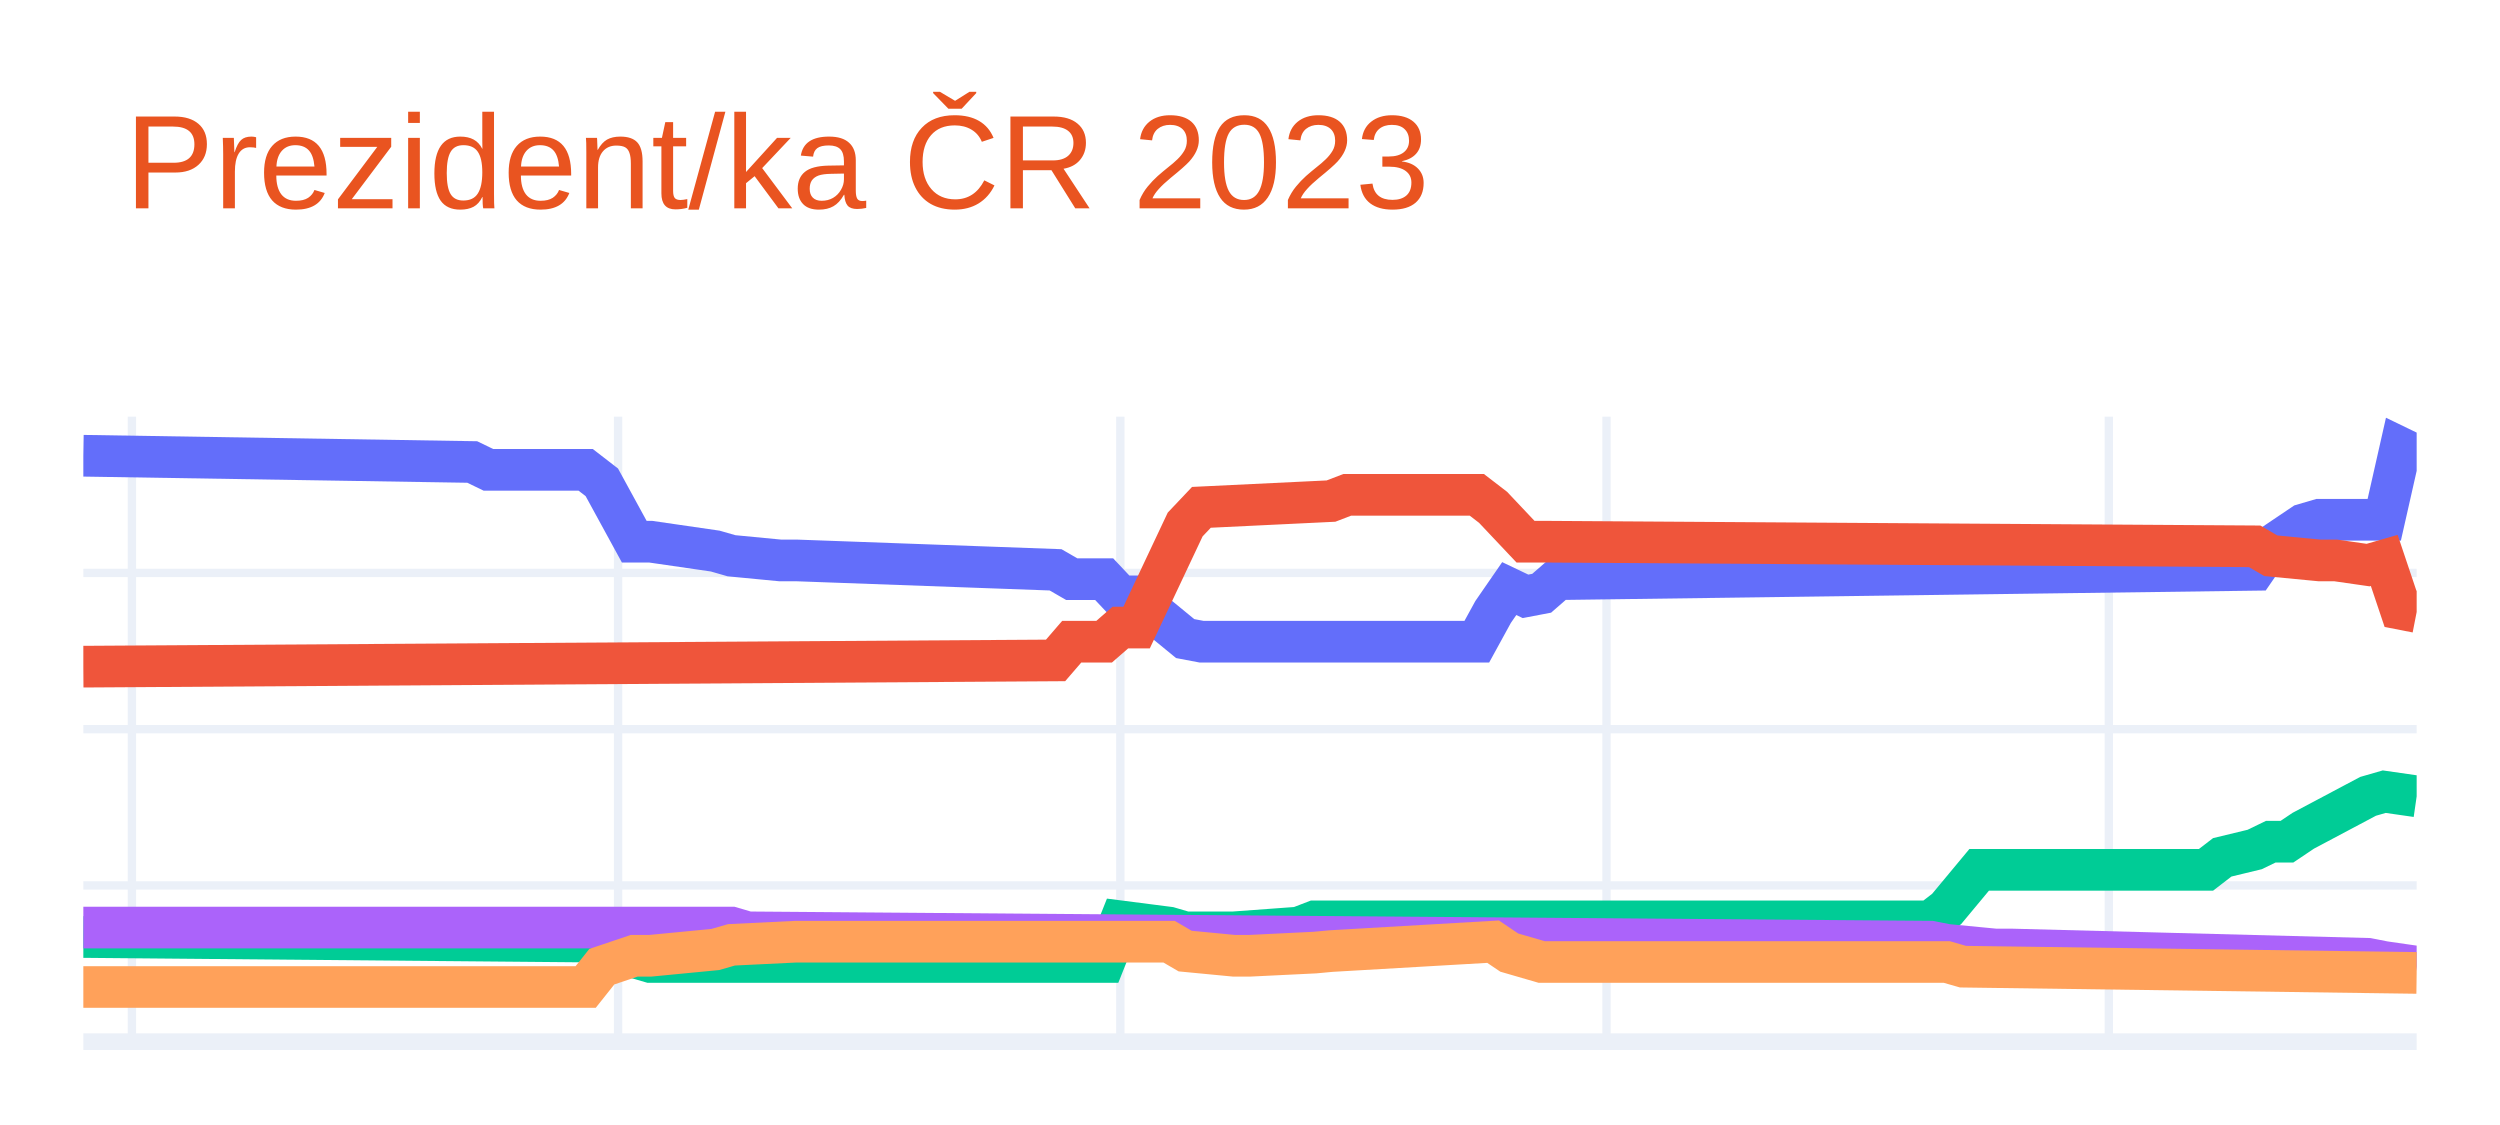
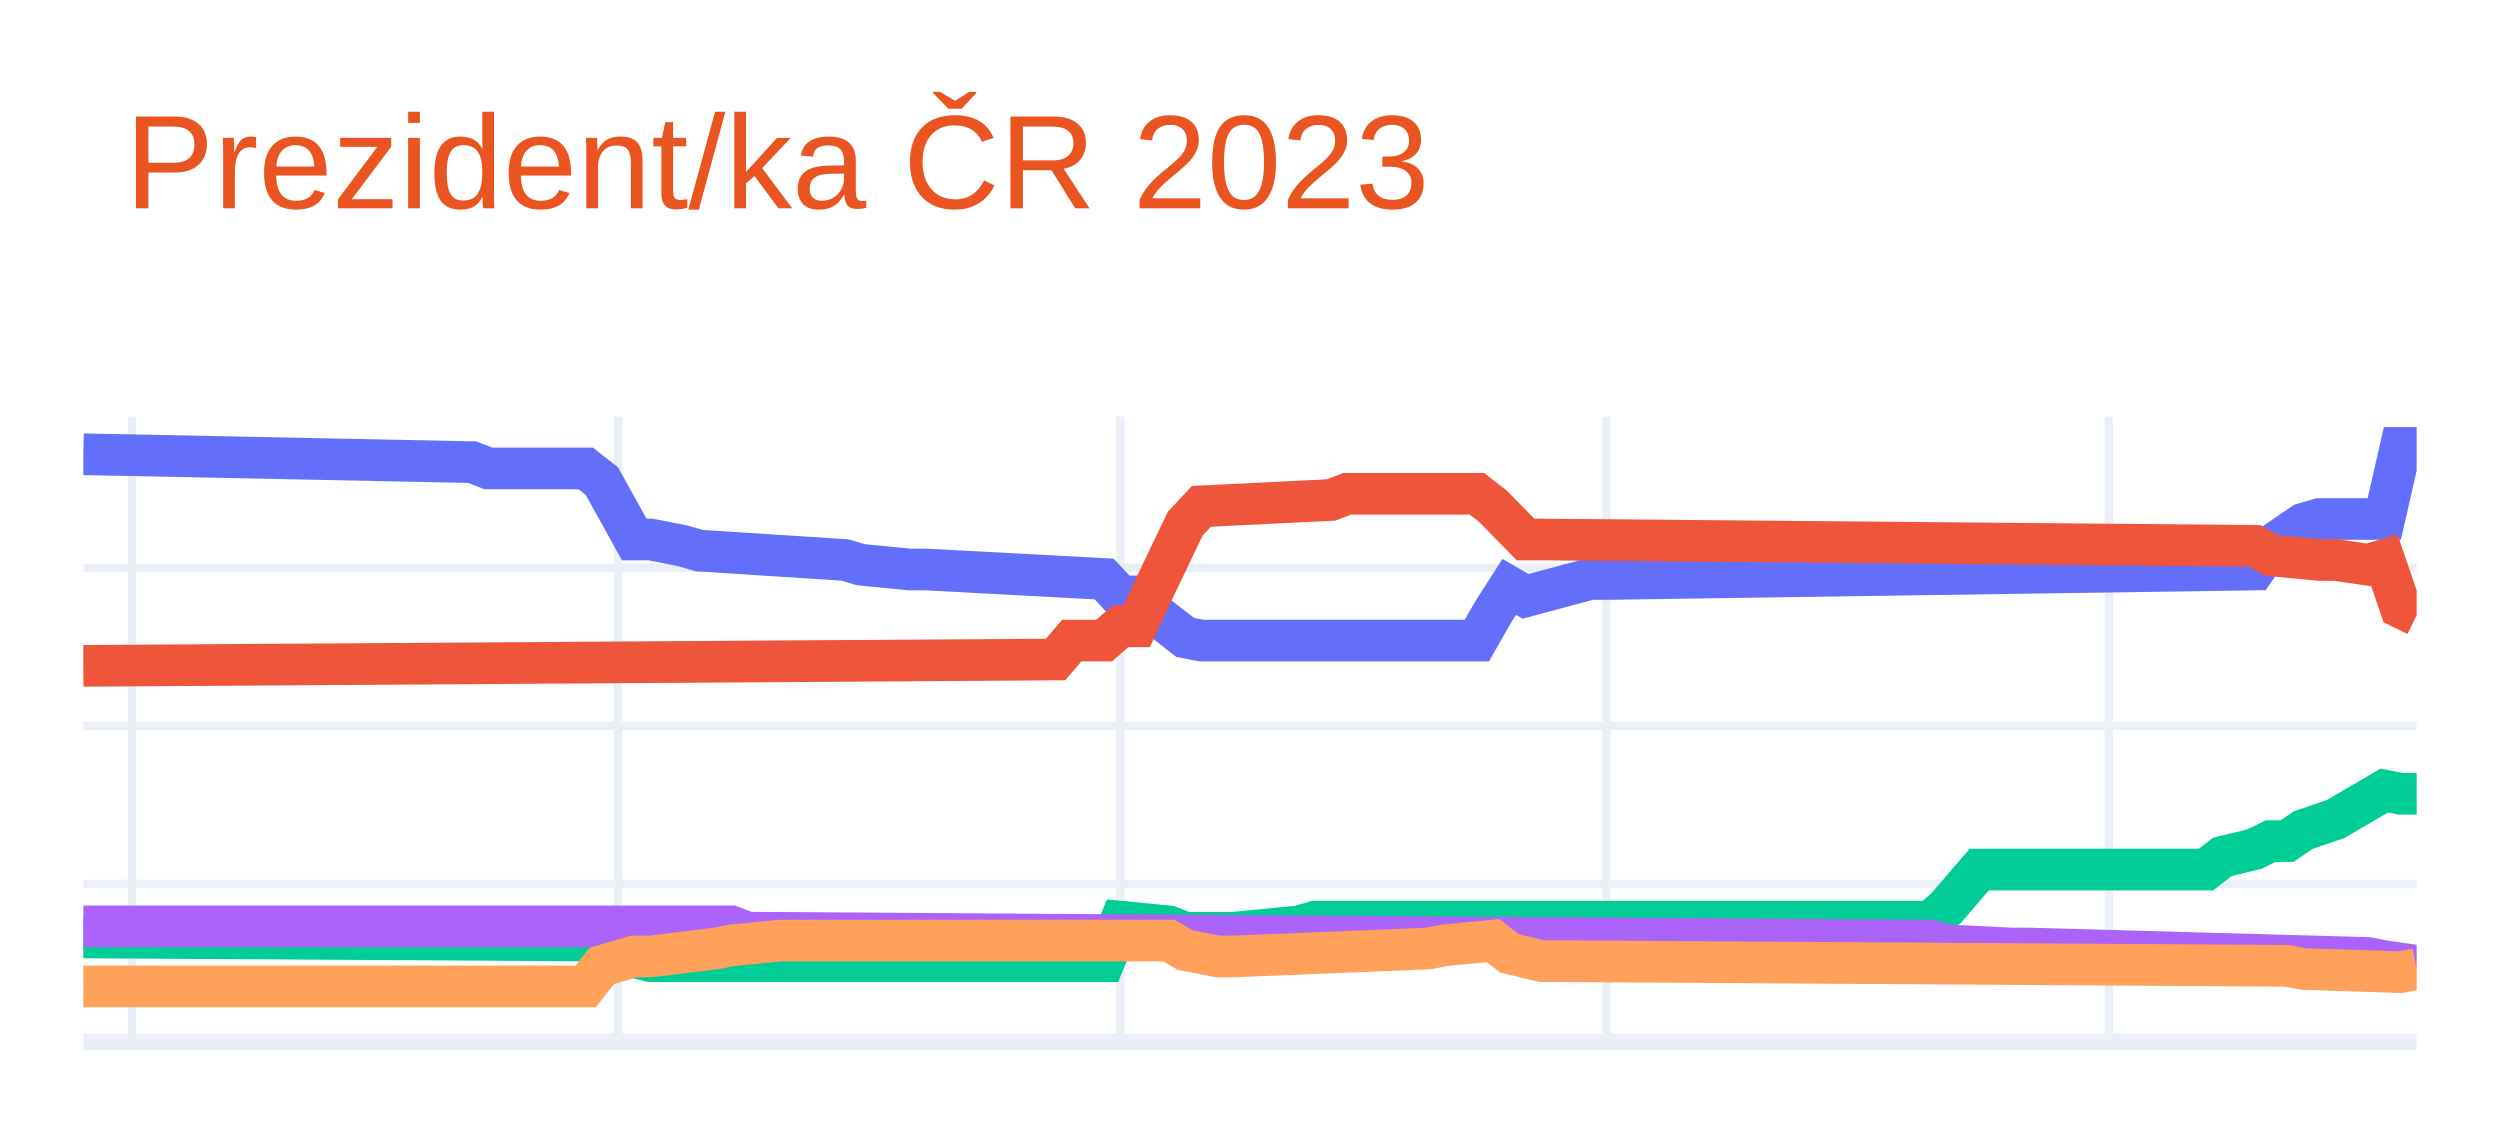
<svg xmlns="http://www.w3.org/2000/svg" class="main-svg" width="300" height="135" style="" viewBox="0 0 300 135">
  <rect x="0" y="0" width="300" height="135" style="fill: rgb(255, 255, 255); fill-opacity: 1;" />
-   <defs id="defs-9ddf02">
+   <defs id="defs-d5bc3a">
    <g class="clips">
-       <clipPath id="clip9ddf02xyplot" class="plotclip">
+       <clipPath id="clipd5bc3axyplot" class="plotclip">
        <rect width="280" height="75" />
      </clipPath>
-       <clipPath class="axesclip" id="clip9ddf02x">
+       <clipPath class="axesclip" id="clipd5bc3ax">
        <rect x="10" y="0" width="280" height="135" />
      </clipPath>
-       <clipPath class="axesclip" id="clip9ddf02y">
+       <clipPath class="axesclip" id="clipd5bc3ay">
        <rect x="0" y="50" width="300" height="75" />
      </clipPath>
-       <clipPath class="axesclip" id="clip9ddf02xy">
+       <clipPath class="axesclip" id="clipd5bc3axy">
        <rect x="10" y="50" width="280" height="75" />
      </clipPath>
    </g>
    <g class="gradients" />
    <g class="patterns" />
  </defs>
  <g class="bglayer" />
  <g class="layer-below">
    <g class="imagelayer" />
    <g class="shapelayer" />
  </g>
  <g class="cartesianlayer">
    <g class="subplot xy">
      <g class="layer-subplot">
        <g class="shapelayer" />
        <g class="imagelayer" />
      </g>
      <g class="minor-gridlayer">
        <g class="x" />
        <g class="y" />
      </g>
      <g class="gridlayer">
        <g class="x">
          <path class="xgrid crisp" transform="translate(15.83,0)" d="M0,50v75" style="stroke: rgb(235, 240, 248); stroke-opacity: 1; stroke-width: 1px;" />
          <path class="xgrid crisp" transform="translate(74.17,0)" d="M0,50v75" style="stroke: rgb(235, 240, 248); stroke-opacity: 1; stroke-width: 1px;" />
          <path class="xgrid crisp" transform="translate(134.44,0)" d="M0,50v75" style="stroke: rgb(235, 240, 248); stroke-opacity: 1; stroke-width: 1px;" />
          <path class="xgrid crisp" transform="translate(192.78,0)" d="M0,50v75" style="stroke: rgb(235, 240, 248); stroke-opacity: 1; stroke-width: 1px;" />
          <path class="xgrid crisp" transform="translate(253.06,0)" d="M0,50v75" style="stroke: rgb(235, 240, 248); stroke-opacity: 1; stroke-width: 1px;" />
        </g>
        <g class="y">
-           <path class="ygrid crisp" transform="translate(0,106.25)" d="M10,0h280" style="stroke: rgb(235, 240, 248); stroke-opacity: 1; stroke-width: 1px;" />
-           <path class="ygrid crisp" transform="translate(0,87.5)" d="M10,0h280" style="stroke: rgb(235, 240, 248); stroke-opacity: 1; stroke-width: 1px;" />
-           <path class="ygrid crisp" transform="translate(0,68.75)" d="M10,0h280" style="stroke: rgb(235, 240, 248); stroke-opacity: 1; stroke-width: 1px;" />
+           <path class="ygrid crisp" transform="translate(0,106.05)" d="M10,0h280" style="stroke: rgb(235, 240, 248); stroke-opacity: 1; stroke-width: 1px;" />
+           <path class="ygrid crisp" transform="translate(0,87.1)" d="M10,0h280" style="stroke: rgb(235, 240, 248); stroke-opacity: 1; stroke-width: 1px;" />
+           <path class="ygrid crisp" transform="translate(0,68.15)" d="M10,0h280" style="stroke: rgb(235, 240, 248); stroke-opacity: 1; stroke-width: 1px;" />
        </g>
      </g>
      <g class="zerolinelayer">
        <path class="yzl zl crisp" transform="translate(0,125)" d="M10,0h280" style="stroke: rgb(235, 240, 248); stroke-opacity: 1; stroke-width: 2px;" />
      </g>
      <path class="xlines-below" />
      <path class="ylines-below" />
      <g class="overlines-below" />
      <g class="xaxislayer-below" />
      <g class="yaxislayer-below" />
      <g class="overaxes-below" />
-       <g class="plot" transform="translate(10,50)" clip-path="url(#clip9ddf02xyplot)">
+       <g class="plot" transform="translate(10,50)" clip-path="url(#clipd5bc3axyplot)">
        <g class="scatterlayer mlayer">
-           <g class="trace scatter tracec60dc4" style="stroke-miterlimit: 2; opacity: 1;">
+           <g class="trace scatter tracedddf60" style="stroke-miterlimit: 2; opacity: 1;">
            <g class="fills" />
            <g class="errorbars" />
            <g class="lines">
-               <path class="js-line" d="M0,4.69L46.67,5.44L48.61,6.38L60.28,6.38L62.22,7.88L66.11,15L68.06,15L75.83,16.13L77.78,16.69L83.61,17.25L85.56,17.25L116.67,18.38L118.61,19.5L122.5,19.5L124.44,21.56L126.39,21.56L128.33,23.44L132.22,26.63L134.17,27L167.22,27L169.17,23.44L171.11,20.63L173.06,21.56L175,21.19L176.94,19.5L260.56,18.38L262.5,15.56L266.39,12.94L268.33,12.37L276.11,12.37L278.06,3.75L280,4.69" style="vector-effect: non-scaling-stroke; fill: none; stroke: rgb(99, 110, 250); stroke-opacity: 1; stroke-width: 5px; opacity: 1;" />
+               <path class="js-line" d="M0,4.51L46.67,5.46L48.61,6.21L60.28,6.21L62.22,7.73L66.11,14.74L68.06,14.74L71.94,15.5L73.89,16.07L91.39,17.2L93.33,17.77L99.17,18.34L101.11,18.34L122.5,19.48L124.44,21.56L126.39,21.56L128.33,23.46L132.22,26.49L134.17,26.87L167.22,26.87L169.17,23.46L171.11,20.43L173.06,21.56L180.83,19.48L182.78,19.48L260.56,18.34L262.5,15.5L266.39,12.85L268.33,12.28L276.11,12.28L278.06,3.75L280,3.75" style="vector-effect: non-scaling-stroke; fill: none; stroke: rgb(99, 110, 250); stroke-opacity: 1; stroke-width: 5px; opacity: 1;" />
            </g>
            <g class="points" />
            <g class="text" />
          </g>
-           <g class="trace scatter traceb81d5f" style="stroke-miterlimit: 2; opacity: 1;">
+           <g class="trace scatter traceb6550a" style="stroke-miterlimit: 2; opacity: 1;">
            <g class="fills" />
            <g class="errorbars" />
            <g class="lines">
-               <path class="js-line" d="M0,30L116.67,29.25L118.61,27L122.5,27L124.44,25.31L126.39,25.31L128.33,21.19L132.22,12.94L134.17,10.88L149.72,10.13L151.67,9.38L167.22,9.38L169.17,10.88L173.06,15L175,15L260.56,15.56L262.5,16.69L268.33,17.25L270.28,17.25L274.17,17.81L276.11,17.25L278.06,23.06L280,23.44" style="vector-effect: non-scaling-stroke; fill: none; stroke: rgb(239, 85, 59); stroke-opacity: 1; stroke-width: 5px; opacity: 1;" />
+               <path class="js-line" d="M0,29.9L116.67,29.14L118.61,26.87L122.5,26.87L124.44,25.16L126.39,25.16L128.33,20.99L132.22,12.85L134.17,10.76L149.72,10L151.67,9.25L167.22,9.25L169.17,10.76L173.06,14.74L175,14.74L260.56,15.5L262.5,16.64L268.33,17.2L270.28,17.2L274.17,17.77L276.11,17.2L278.06,22.89L280,23.84" style="vector-effect: non-scaling-stroke; fill: none; stroke: rgb(239, 85, 59); stroke-opacity: 1; stroke-width: 5px; opacity: 1;" />
            </g>
            <g class="points" />
            <g class="text" />
          </g>
-           <g class="trace scatter trace9aadc5" style="stroke-miterlimit: 2; opacity: 1;">
+           <g class="trace scatter trace7b6dbf" style="stroke-miterlimit: 2; opacity: 1;">
            <g class="fills" />
            <g class="errorbars" />
            <g class="lines">
-               <path class="js-line" d="M0,62.44L62.22,63L64.17,64.31L68.06,65.44L70,65.44L122.5,65.44L124.44,60.56L130.28,61.31L132.22,61.88L136.11,61.88L138.06,61.88L145.83,61.31L147.78,60.56L221.67,60.56L223.61,59.06L227.5,54.38L229.44,54.38L254.72,54.38L256.67,52.88L260.56,51.94L262.5,51L264.44,51L266.39,49.69L274.17,45.56L276.11,45L280,45.56" style="vector-effect: non-scaling-stroke; fill: none; stroke: rgb(0, 204, 150); stroke-opacity: 1; stroke-width: 5px; opacity: 1;" />
+               <path class="js-line" d="M0,62.49L62.22,62.87L64.17,64.39L68.06,65.34L70,65.34L122.5,65.34L124.44,60.6L130.28,61.17L132.22,61.92L136.11,61.92L138.06,61.92L145.83,61.17L147.78,60.6L221.67,60.6L223.61,58.89L227.5,54.35L229.44,54.35L254.72,54.35L256.67,52.83L260.56,51.88L262.5,50.93L264.44,50.93L266.39,49.61L270.28,48.28L272.22,47.14L276.11,44.87L278.06,45.25L280,45.25" style="vector-effect: non-scaling-stroke; fill: none; stroke: rgb(0, 204, 150); stroke-opacity: 1; stroke-width: 5px; opacity: 1;" />
            </g>
            <g class="points" />
            <g class="text" />
          </g>
-           <g class="trace scatter trace6d32b1" style="stroke-miterlimit: 2; opacity: 1;">
+           <g class="trace scatter tracee2b50b" style="stroke-miterlimit: 2; opacity: 1;">
            <g class="fills" />
            <g class="errorbars" />
            <g class="lines">
-               <path class="js-line" d="M0,61.31L77.78,61.31L79.72,61.88L221.67,63L223.61,63.38L229.44,63.94L231.39,63.94L274.17,65.06L276.11,65.44L280,66" style="vector-effect: non-scaling-stroke; fill: none; stroke: rgb(171, 99, 250); stroke-opacity: 1; stroke-width: 5px; opacity: 1;" />
+               <path class="js-line" d="M0,61.17L77.78,61.17L79.72,61.92L221.67,62.87L223.61,63.44L231.39,63.82L233.33,63.82L274.17,64.96L276.11,65.34L280,65.9" style="vector-effect: non-scaling-stroke; fill: none; stroke: rgb(171, 99, 250); stroke-opacity: 1; stroke-width: 5px; opacity: 1;" />
            </g>
            <g class="points" />
            <g class="text" />
          </g>
-           <g class="trace scatter tracebb8177" style="stroke-miterlimit: 2; opacity: 1;">
+           <g class="trace scatter trace3680bd" style="stroke-miterlimit: 2; opacity: 1;">
            <g class="fills" />
            <g class="errorbars" />
            <g class="lines">
-               <path class="js-line" d="M0,68.44L60.28,68.44L62.22,66L66.11,64.69L68.06,64.69L75.83,63.94L77.78,63.38L85.56,63L87.5,63L130.28,63L132.22,64.13L138.06,64.69L140,64.69L147.78,64.31L149.72,64.13L169.17,63L171.11,64.31L175,65.44L176.94,65.44L223.61,65.44L225.56,66L280,66.75" style="vector-effect: non-scaling-stroke; fill: none; stroke: rgb(255, 161, 90); stroke-opacity: 1; stroke-width: 5px; opacity: 1;" />
+               <path class="js-line" d="M0,68.37L60.28,68.37L62.22,65.9L66.11,64.77L68.06,64.77L75.83,63.82L77.78,63.44L83.61,62.87L85.56,62.87L130.28,62.87L132.22,64.01L136.11,64.77L138.06,64.77L161.39,63.82L163.33,63.44L169.17,62.87L171.11,64.39L175,65.34L176.94,65.34L264.44,65.9L266.39,66.28L278.06,66.66L280,66.28" style="vector-effect: non-scaling-stroke; fill: none; stroke: rgb(255, 161, 90); stroke-opacity: 1; stroke-width: 5px; opacity: 1;" />
            </g>
            <g class="points" />
            <g class="text" />
          </g>
        </g>
      </g>
      <g class="overplot" />
      <path class="xlines-above crisp" d="M0,0" style="fill: none;" />
      <path class="ylines-above crisp" d="M0,0" style="fill: none;" />
      <g class="overlines-above" />
      <g class="xaxislayer-above" />
      <g class="yaxislayer-above" />
      <g class="overaxes-above" />
    </g>
  </g>
  <g class="polarlayer" />
  <g class="smithlayer" />
  <g class="ternarylayer" />
  <g class="geolayer" />
  <g class="funnelarealayer" />
  <g class="pielayer" />
  <g class="iciclelayer" />
  <g class="treemaplayer" />
  <g class="sunburstlayer" />
  <g class="glimages" />
-   <defs id="topdefs-9ddf02">
+   <defs id="topdefs-d5bc3a">
    <g class="clips" />
  </defs>
  <g class="layer-above">
    <g class="imagelayer" />
    <g class="shapelayer" />
  </g>
  <g class="infolayer">
    <g class="g-gtitle">
      <text class="gtitle" x="15" y="25" text-anchor="start" dy="0em" style="font-family: Ubuntu, verdana, arial, sans-serif; font-size: 16px; fill: rgb(233, 84, 32); opacity: 1; font-weight: normal; white-space: pre;">Prezident/ka ČR 2023</text>
    </g>
    <g class="g-xtitle" />
    <g class="g-ytitle" />
  </g>
</svg>
